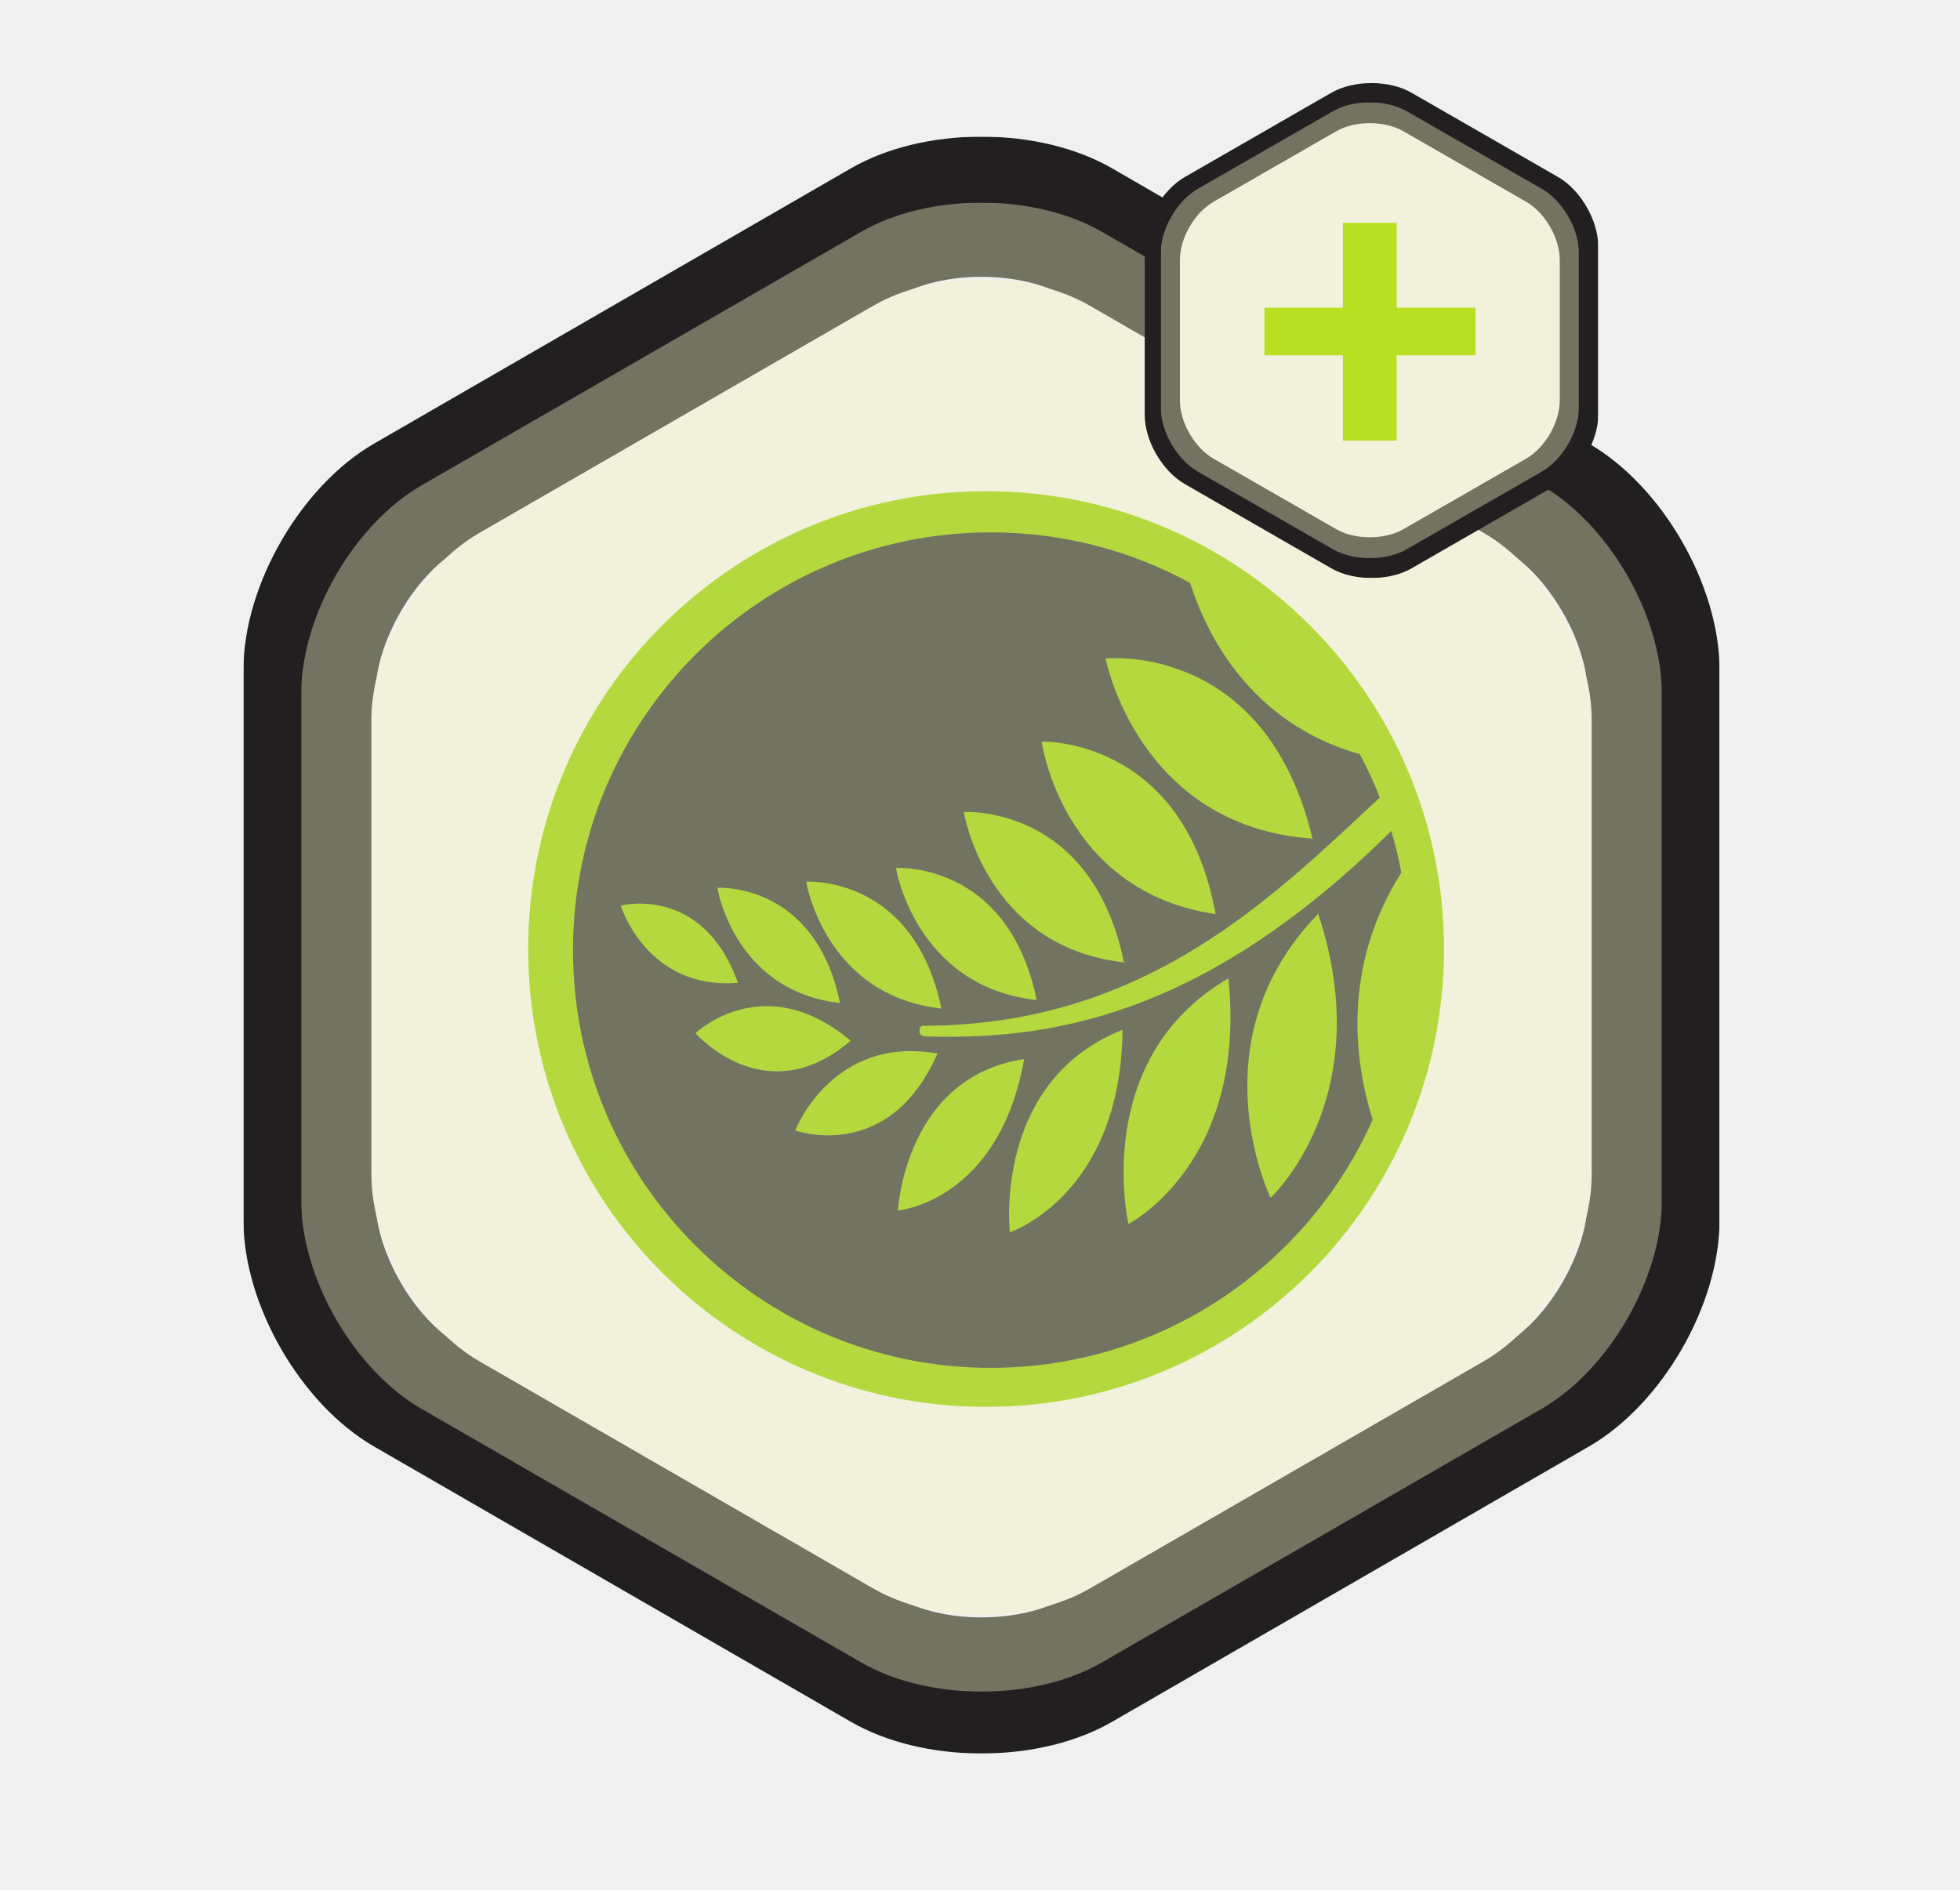
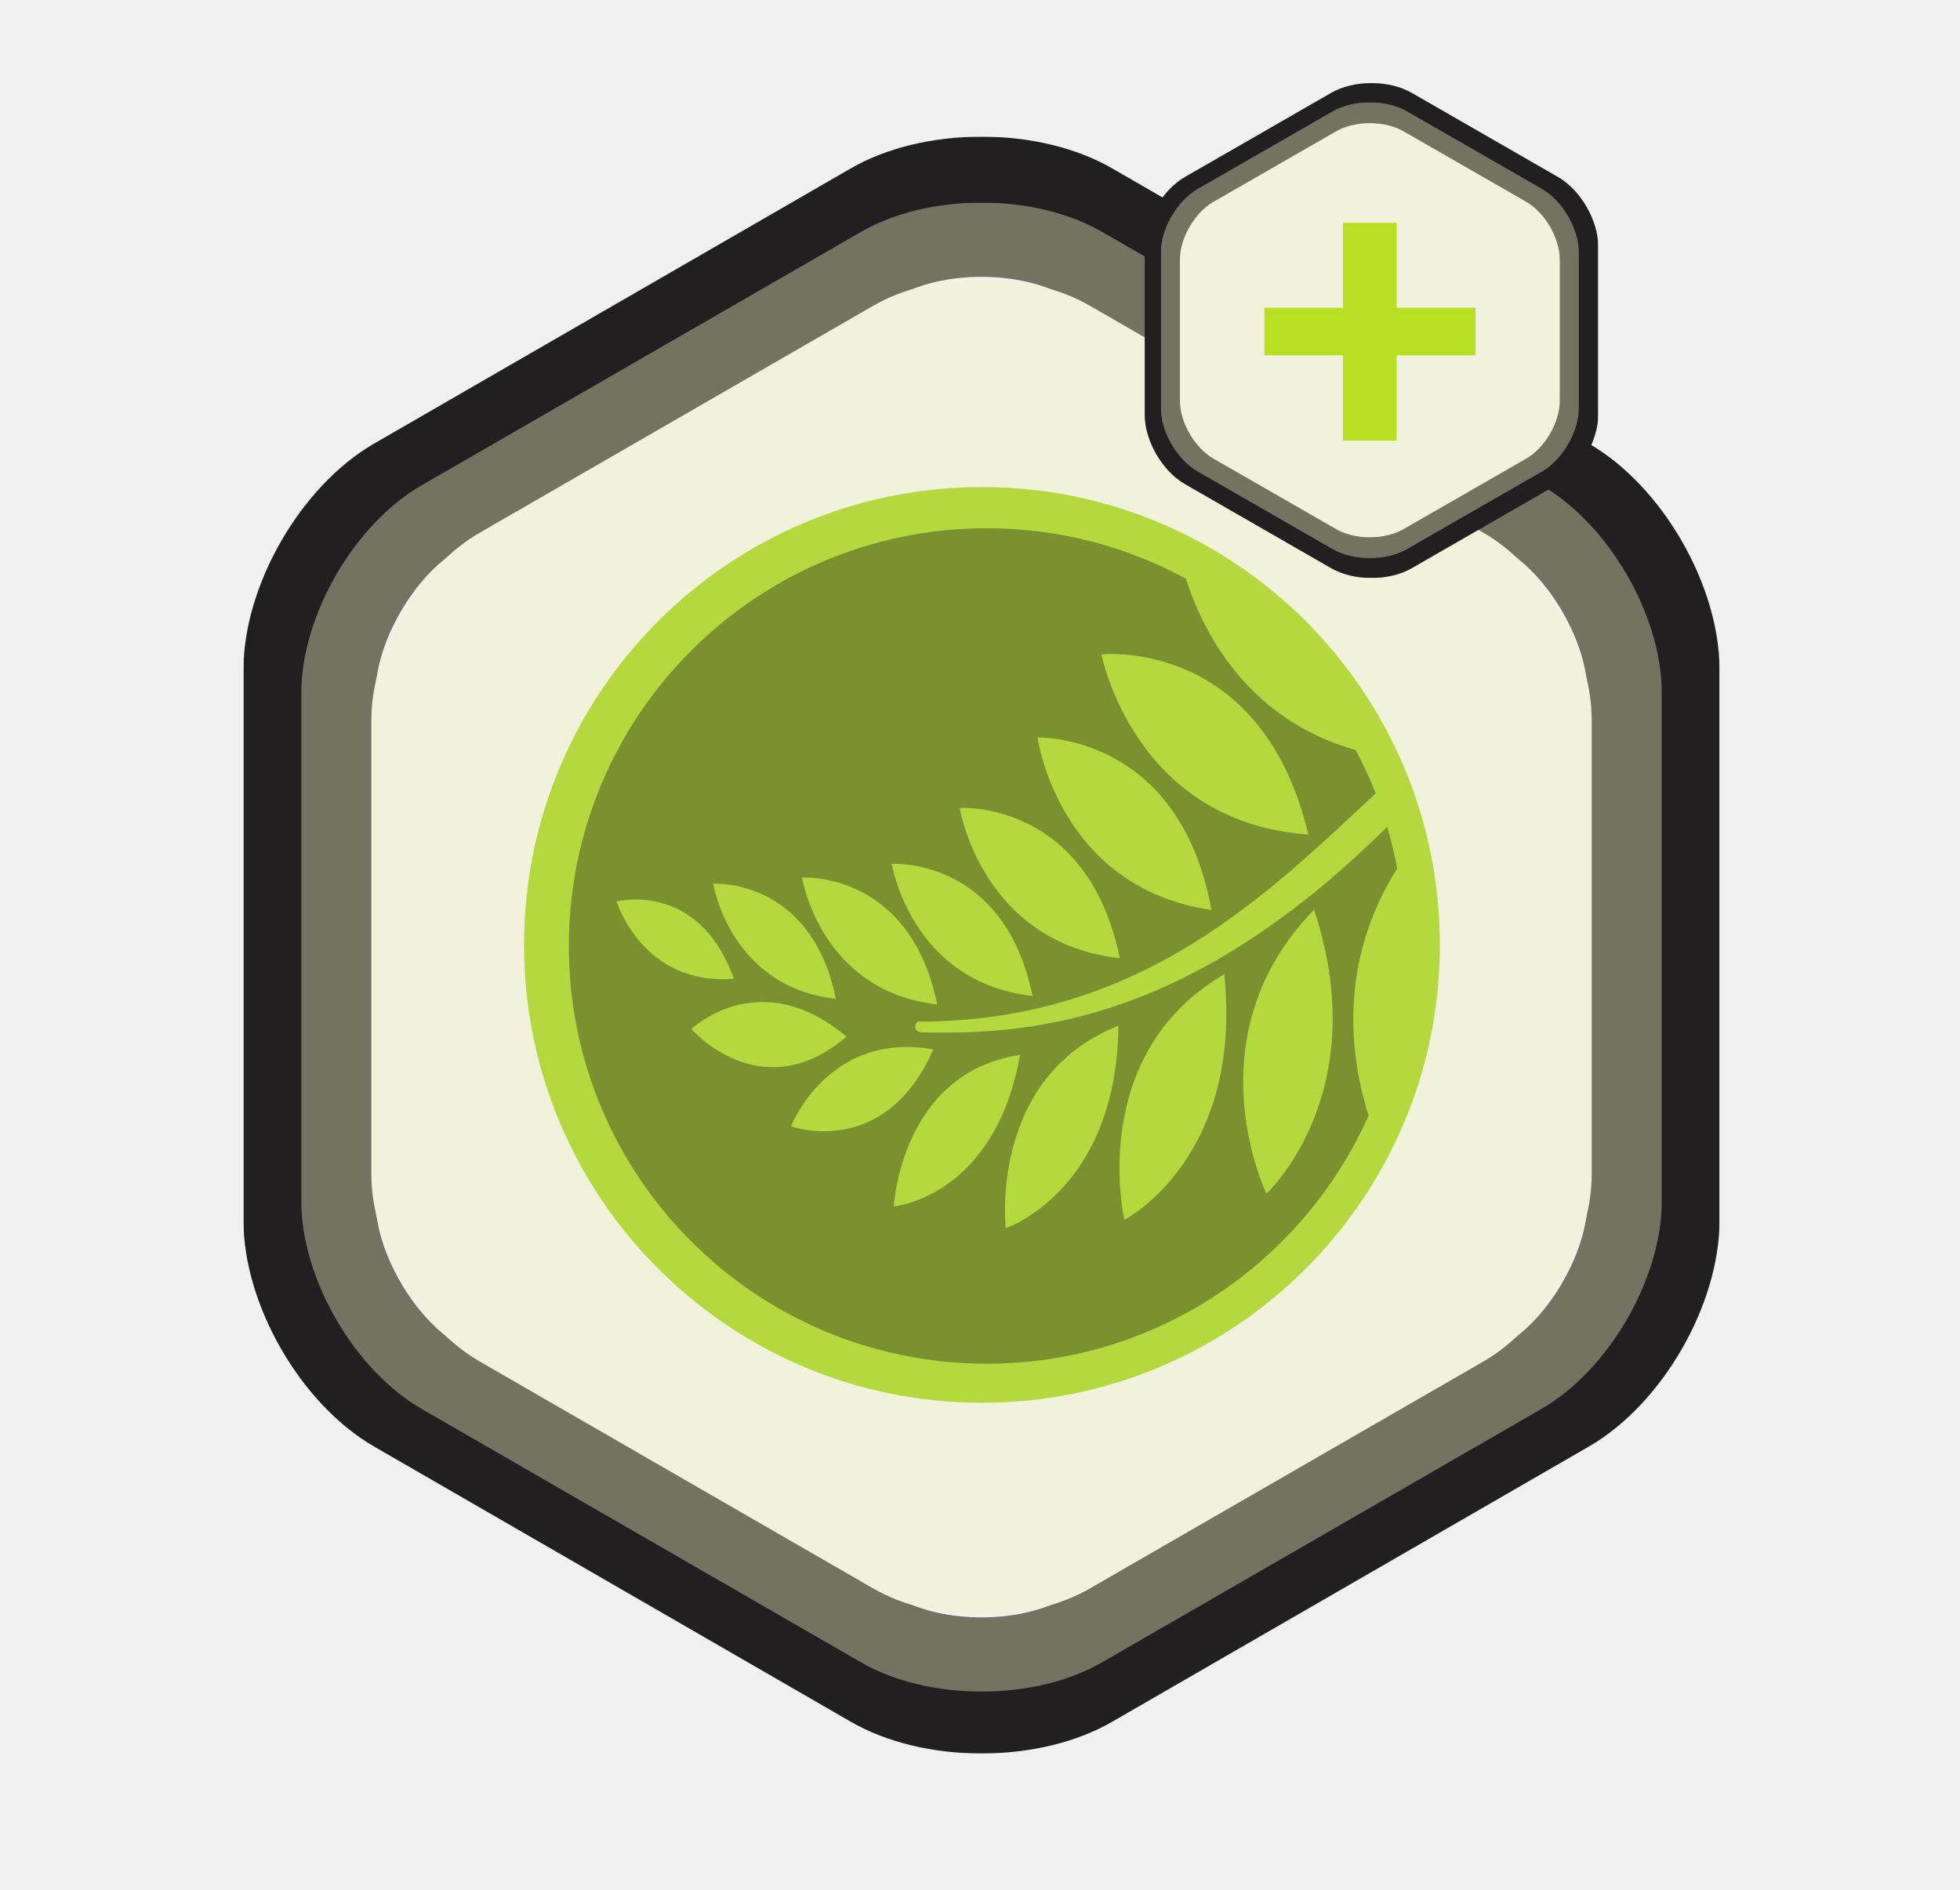
<svg xmlns="http://www.w3.org/2000/svg" xmlns:xlink="http://www.w3.org/1999/xlink" width="475px" height="458px" viewBox="0 0 475 458" version="1.1">
  <defs>
    <path id="path-1" d="M0,0.123 L357.724,0.123 L357.724,392 L0,392 L0,0.123 Z" />
    <path id="path-3" d="M0,0.113 L329.746,0.113 L329.746,361 L0,361 L0,0.113 Z" />
    <path id="path-5" d="M0,0.038 L109.915,0.038 L109.915,120 L0,120 L0,0.038 Z" />
    <path id="path-7" d="M0.064,0.658 L101.383,0.658 L101.383,111.134 L0.064,111.134 L0.064,0.658 Z" />
  </defs>
  <g id="Page-1" stroke="none" stroke-width="1" fill="none" fill-rule="evenodd">
    <g id="icon">
      <g id="outer-border" transform="translate(59, 33)">
        <mask id="mask-2" fill="white">
          <use xlink:href="#path-1" />
        </mask>
        <g id="Clip-2" />
        <path d="M338.2,262.756 C338.2,276.235 327.961,293.964 316.294,300.701 L200.769,367.403 C195.182,370.622 187.198,372.472 178.86,372.472 C170.525,372.472 162.538,370.622 156.958,367.403 L41.434,300.701 C29.763,293.964 19.528,276.235 19.528,262.756 L19.528,129.356 C19.528,115.881 29.763,98.157 41.434,91.421 L156.958,24.722 C162.538,21.492 170.525,19.649 178.86,19.649 C187.198,19.649 195.182,21.492 200.769,24.722 L316.294,91.421 C327.961,98.157 338.2,115.881 338.2,129.356 L338.2,262.756 Z M326.055,74.511 L210.532,7.811 C201.944,2.852 190.7,0.123 178.86,0.123 C167.024,0.123 155.783,2.852 147.196,7.811 L31.668,74.511 C13.91,84.762 0,108.848 0,129.356 L0,262.756 C0,283.269 13.91,307.358 31.668,317.609 L147.196,384.313 C155.783,389.272 167.024,392 178.86,392 C190.7,392 201.944,389.272 210.532,384.313 L326.055,317.609 C343.818,307.358 357.723,283.269 357.723,262.756 L357.723,129.356 C357.723,108.852 343.818,84.762 326.055,74.511 L326.055,74.511 Z" id="Fill-1" fill="#221F20" mask="url(#mask-2)" />
      </g>
      <g id="inner-border" transform="translate(73, 49)">
        <mask id="mask-4" fill="white">
          <use xlink:href="#path-3" />
        </mask>
        <g id="Clip-2" />
        <path d="M311.749,241.977 C311.749,254.39 302.311,270.717 291.556,276.921 L185.067,338.348 C179.917,341.313 172.557,343.016 164.871,343.016 C157.188,343.016 149.826,341.313 144.682,338.348 L38.194,276.921 C27.435,270.717 18.001,254.39 18.001,241.977 L18.001,119.126 C18.001,106.717 27.435,90.394 38.194,84.191 L144.682,22.767 C149.826,19.792 157.188,18.095 164.871,18.095 C172.557,18.095 179.917,19.792 185.067,22.767 L291.556,84.191 C302.311,90.394 311.749,106.717 311.749,119.126 L311.749,241.977 Z M300.554,68.618 L194.066,7.193 C186.15,2.626 175.785,0.113 164.871,0.113 C153.961,0.113 143.599,2.626 135.684,7.193 L29.191,68.618 C12.822,78.059 0,100.24 0,119.126 L0,241.977 C0,260.868 12.822,283.052 29.191,292.492 L135.684,353.921 C143.599,358.488 153.961,361 164.871,361 C175.785,361 186.15,358.488 194.066,353.921 L300.554,292.492 C316.927,283.052 329.745,260.868 329.745,241.977 L329.745,119.126 C329.745,100.244 316.927,78.059 300.554,68.618 L300.554,68.618 Z" id="Fill-1" fill="#737362" mask="url(#mask-4)" />
        <path d="M286.564,80.16 L191.056,25.069 C183.956,20.973 174.66,18.719 164.871,18.719 C155.086,18.719 145.793,20.973 138.693,25.069 L43.181,80.16 C28.5,88.627 17,108.521 17,125.46 L17,235.644 C17,252.587 28.5,272.483 43.181,280.95 L138.693,336.045 C145.793,340.141 155.086,342.394 164.871,342.394 C174.66,342.394 183.956,340.141 191.056,336.045 L286.564,280.95 C301.249,272.483 312.745,252.587 312.745,235.644 L312.745,125.46 C312.745,108.525 301.249,88.627 286.564,80.16 Z" id="Fill-1-Copy-2" fill="#F2F2DC" mask="url(#mask-4)" />
      </g>
-       <g id="Logo-Mark" transform="translate(128, 119)">
+       <g id="Logo-Mark" transform="translate(127, 118)">
        <path d="M221.951,111.024 C221.951,49.734 172.266,0.049 110.976,0.049 C49.685,0.049 0,49.734 0,111.024 C0,172.315 49.685,222 110.976,222 C172.266,222 221.951,172.315 221.951,111.024" id="Logo-Exterior" fill="#B4D93E" />
-         <path d="M179.918,171.316 C179.918,171.316 161.419,133.289 191.464,102.495 C191.449,102.449 191.436,102.404 191.42,102.358 L191.559,102.396 C191.526,102.429 191.496,102.462 191.464,102.495 C206.242,147.058 179.918,171.316 179.918,171.316 M145.487,177.645 C145.487,177.645 136.171,137.743 169.696,118.124 C169.692,118.078 169.689,118.032 169.683,117.986 L169.802,118.06 C169.766,118.081 169.732,118.103 169.696,118.124 C174.319,162.935 145.487,177.645 145.487,177.645 M116.74,179.666 C116.74,179.666 112.509,143.154 144.037,130.603 C144.038,130.562 144.039,130.523 144.04,130.482 L144.135,130.563 C144.102,130.576 144.07,130.59 144.037,130.603 C143.638,170.78 116.74,179.666 116.74,179.666 M89.618,174.405 C89.618,174.405 91.224,142.076 120.196,137.685 C120.203,137.649 120.21,137.616 120.216,137.581 L120.289,137.67 C120.258,137.674 120.228,137.68 120.196,137.685 C114.079,172.228 89.618,174.405 89.618,174.405 M64.716,154.996 C64.716,154.996 73.619,131.84 99.188,136.35 C99.2,136.322 99.213,136.296 99.225,136.267 L99.263,136.363 C99.238,136.358 99.213,136.354 99.188,136.35 C87.397,163.23 64.716,154.996 64.716,154.996 M40.552,131.423 C40.552,131.423 57.029,115.521 78.157,133.252 C78.178,133.234 77.997,133.218 77.997,133.199 L77.997,133.304 C77.997,133.286 78.178,133.27 78.157,133.252 C57.466,150.934 40.552,131.423 40.552,131.423 M22.43,100.5 C22.43,100.5 42.287,95.281 50.845,119.213 C50.867,119.211 50.888,119.21 50.91,119.208 L50.872,119.284 C50.863,119.26 50.853,119.237 50.845,119.213 C28.729,121.015 22.43,100.5 22.43,100.5 M75.574,124.1 C75.601,124.102 75.626,124.106 75.652,124.109 L75.594,124.19 C75.588,124.16 75.581,124.13 75.574,124.1 C49.844,121.204 45.843,96.187 45.843,96.187 C45.843,96.187 69.515,94.642 75.574,124.1 M100.136,125.449 C100.165,125.452 100.193,125.457 100.222,125.46 L100.158,125.552 C100.151,125.517 100.143,125.484 100.136,125.449 C71.788,122.26 67.377,94.695 67.377,94.695 C67.377,94.695 93.461,92.995 100.136,125.449 M123.236,123.395 C123.266,123.398 123.294,123.403 123.324,123.406 L123.259,123.501 C123.251,123.465 123.243,123.431 123.236,123.395 C93.721,120.076 89.134,91.381 89.134,91.381 C89.134,91.381 116.284,89.608 123.236,123.395 M144.389,114.255 C144.424,114.259 144.457,114.263 144.491,114.267 L144.415,114.372 C144.407,114.332 144.397,114.294 144.389,114.255 C110.8,110.473 105.578,77.817 105.578,77.817 C105.578,77.817 136.48,75.799 144.389,114.255 M166.597,102.547 C166.634,102.553 166.671,102.559 166.708,102.565 L166.622,102.681 C166.614,102.635 166.604,102.592 166.597,102.547 C129.424,97.165 124.44,60.748 124.44,60.748 C124.44,60.748 158.779,59.601 166.597,102.547 M190.078,84.257 C190.121,84.261 190.164,84.265 190.207,84.268 L190.115,84.408 C190.103,84.357 190.09,84.309 190.078,84.257 C147.751,81.339 139.938,40.609 139.938,40.609 C139.938,40.609 178.669,36.395 190.078,84.257 M211.613,92.485 C210.97,89.062 210.155,85.699 209.176,82.407 C162.494,128.636 124.794,132.97 96.395,132.214 C96.131,132.207 95.174,132.051 94.92,131.477 C94.92,131.477 94.506,129.617 95.718,129.617 C150.054,129.617 181.077,97.752 206.399,74.316 C204.981,70.702 203.356,67.191 201.549,63.794 C174.634,56.196 164.178,34.142 160.42,22.28 C146.063,14.471 129.606,10.034 112.112,10.034 C56.193,10.034 10.862,55.365 10.862,111.284 C10.862,167.203 56.193,212.534 112.112,212.534 C153.399,212.534 188.91,187.819 204.669,152.378 C200.376,138.845 196.955,115.694 211.613,92.485" id="Logo-Interior" fill="#737362" />
+         <path d="M179.918,171.316 C179.918,171.316 161.419,133.289 191.464,102.495 C191.449,102.449 191.436,102.404 191.42,102.358 L191.559,102.396 C191.526,102.429 191.496,102.462 191.464,102.495 C206.242,147.058 179.918,171.316 179.918,171.316 M145.487,177.645 C145.487,177.645 136.171,137.743 169.696,118.124 C169.692,118.078 169.689,118.032 169.683,117.986 L169.802,118.06 C169.766,118.081 169.732,118.103 169.696,118.124 C174.319,162.935 145.487,177.645 145.487,177.645 M116.74,179.666 C116.74,179.666 112.509,143.154 144.037,130.603 C144.038,130.562 144.039,130.523 144.04,130.482 L144.135,130.563 C144.102,130.576 144.07,130.59 144.037,130.603 C143.638,170.78 116.74,179.666 116.74,179.666 M89.618,174.405 C89.618,174.405 91.224,142.076 120.196,137.685 C120.203,137.649 120.21,137.616 120.216,137.581 L120.289,137.67 C120.258,137.674 120.228,137.68 120.196,137.685 C114.079,172.228 89.618,174.405 89.618,174.405 M64.716,154.996 C64.716,154.996 73.619,131.84 99.188,136.35 C99.2,136.322 99.213,136.296 99.225,136.267 L99.263,136.363 C99.238,136.358 99.213,136.354 99.188,136.35 C87.397,163.23 64.716,154.996 64.716,154.996 M40.552,131.423 C40.552,131.423 57.029,115.521 78.157,133.252 C78.178,133.234 77.997,133.218 77.997,133.199 L77.997,133.304 C77.997,133.286 78.178,133.27 78.157,133.252 C57.466,150.934 40.552,131.423 40.552,131.423 M22.43,100.5 C22.43,100.5 42.287,95.281 50.845,119.213 C50.867,119.211 50.888,119.21 50.91,119.208 L50.872,119.284 C50.863,119.26 50.853,119.237 50.845,119.213 C28.729,121.015 22.43,100.5 22.43,100.5 M75.574,124.1 C75.601,124.102 75.626,124.106 75.652,124.109 L75.594,124.19 C75.588,124.16 75.581,124.13 75.574,124.1 C49.844,121.204 45.843,96.187 45.843,96.187 C45.843,96.187 69.515,94.642 75.574,124.1 M100.136,125.449 C100.165,125.452 100.193,125.457 100.222,125.46 L100.158,125.552 C100.151,125.517 100.143,125.484 100.136,125.449 C71.788,122.26 67.377,94.695 67.377,94.695 C67.377,94.695 93.461,92.995 100.136,125.449 M123.236,123.395 C123.266,123.398 123.294,123.403 123.324,123.406 L123.259,123.501 C123.251,123.465 123.243,123.431 123.236,123.395 C93.721,120.076 89.134,91.381 89.134,91.381 C89.134,91.381 116.284,89.608 123.236,123.395 M144.389,114.255 C144.424,114.259 144.457,114.263 144.491,114.267 L144.415,114.372 C144.407,114.332 144.397,114.294 144.389,114.255 C110.8,110.473 105.578,77.817 105.578,77.817 C105.578,77.817 136.48,75.799 144.389,114.255 M166.597,102.547 C166.634,102.553 166.671,102.559 166.708,102.565 L166.622,102.681 C166.614,102.635 166.604,102.592 166.597,102.547 C129.424,97.165 124.44,60.748 124.44,60.748 C124.44,60.748 158.779,59.601 166.597,102.547 M190.078,84.257 C190.121,84.261 190.164,84.265 190.207,84.268 L190.115,84.408 C190.103,84.357 190.09,84.309 190.078,84.257 C147.751,81.339 139.938,40.609 139.938,40.609 C139.938,40.609 178.669,36.395 190.078,84.257 M211.613,92.485 C210.97,89.062 210.155,85.699 209.176,82.407 C162.494,128.636 124.794,132.97 96.395,132.214 C96.131,132.207 95.174,132.051 94.92,131.477 C94.92,131.477 94.506,129.617 95.718,129.617 C150.054,129.617 181.077,97.752 206.399,74.316 C204.981,70.702 203.356,67.191 201.549,63.794 C174.634,56.196 164.178,34.142 160.42,22.28 C146.063,14.471 129.606,10.034 112.112,10.034 C56.193,10.034 10.862,55.365 10.862,111.284 C10.862,167.203 56.193,212.534 112.112,212.534 C153.399,212.534 188.91,187.819 204.669,152.378 C200.376,138.845 196.955,115.694 211.613,92.485" id="Logo-Interior" fill-opacity="0.4" fill="#26261B" />
      </g>
      <g id="outer-border" transform="translate(277.4098, 20.09675)">
        <mask id="mask-6" fill="white">
          <use xlink:href="#path-5" />
        </mask>
        <g id="Clip-2" />
        <path d="M103.916,80.435 C103.916,84.562 100.77,89.989 97.185,92.051 L61.689,112.47 C59.972,113.456 57.519,114.022 54.957,114.022 C52.396,114.022 49.942,113.456 48.227,112.47 L12.731,92.051 C9.145,89.989 6,84.562 6,80.435 L6,39.599 C6,35.474 9.145,30.048 12.731,27.986 L48.227,7.568 C49.942,6.579 52.396,6.015 54.957,6.015 C57.519,6.015 59.972,6.579 61.689,7.568 L97.185,27.986 C100.77,30.048 103.916,35.474 103.916,39.599 L103.916,80.435 Z M100.185,22.809 L64.689,2.391 C62.05,0.873 58.595,0.038 54.957,0.038 C51.32,0.038 47.866,0.873 45.228,2.391 L9.73,22.809 C4.274,25.948 6.1452514e-05,33.321 6.1452514e-05,39.599 L6.1452514e-05,80.435 C6.1452514e-05,86.715 4.274,94.089 9.73,97.227 L45.228,117.647 C47.866,119.165 51.32,120 54.957,120 C58.595,120 62.05,119.165 64.689,117.647 L100.185,97.227 C105.642,94.089 109.915,86.715 109.915,80.435 L109.915,39.599 C109.915,33.322 105.642,25.948 100.185,22.809 L100.185,22.809 Z" id="Fill-1" fill="#221F20" mask="url(#mask-6)" />
      </g>
      <g id="inner-border" transform="translate(281.2511, 24.14239)">
        <mask id="mask-8" fill="white">
          <use xlink:href="#path-7" />
        </mask>
        <g id="Clip-2" />
        <path d="M95.853,74.698 C95.853,78.498 92.953,83.496 89.649,85.396 L56.928,104.2 C55.346,105.107 53.085,105.629 50.723,105.629 C48.362,105.629 46.1,105.107 44.52,104.2 L11.8,85.396 C8.494,83.496 5.595,78.498 5.595,74.698 L5.595,37.091 C5.595,33.292 8.494,28.296 11.8,26.397 L44.52,7.593 C46.1,6.683 48.362,6.163 50.723,6.163 C53.085,6.163 55.346,6.683 56.928,7.593 L89.649,26.397 C92.953,28.296 95.853,33.292 95.853,37.091 L95.853,74.698 Z M92.413,21.629 L59.694,2.826 C57.261,1.428 54.077,0.658 50.723,0.658 C47.371,0.658 44.187,1.428 41.755,2.826 L9.034,21.629 C4.004,24.519 0.064,31.31 0.064,37.091 L0.064,74.698 C0.064,80.481 4.004,87.272 9.034,90.162 L41.755,108.967 C44.187,110.365 47.371,111.134 50.723,111.134 C54.077,111.134 57.261,110.365 59.694,108.967 L92.413,90.162 C97.444,87.272 101.383,80.481 101.383,74.698 L101.383,37.091 C101.383,31.311 97.444,24.519 92.413,21.629 L92.413,21.629 Z" id="Fill-1" fill="#737362" mask="url(#mask-8)" />
        <path d="M88.602,24.762 L58.873,7.678 C56.663,6.408 53.77,5.709 50.723,5.709 C47.677,5.709 44.785,6.408 42.575,7.678 L12.845,24.762 C8.276,27.388 4.696,33.557 4.696,38.81 L4.696,72.979 C4.696,78.234 8.276,84.404 12.845,87.029 L42.575,104.115 C44.785,105.385 47.677,106.084 50.723,106.084 C53.77,106.084 56.663,105.385 58.873,104.115 L88.602,87.029 C93.173,84.404 96.751,78.234 96.751,72.979 L96.751,38.81 C96.751,33.558 93.173,27.388 88.602,24.762 Z" id="Fill-1-Copy" fill="#F2F2DC" mask="url(#mask-8)" />
      </g>
      <path d="M338.475,54 L338.475,74.582 L357.594,74.582 L357.594,86.12 L338.475,86.12 L338.475,106.806 L325.453,106.806 L325.453,86.12 L306.437,86.12 L306.437,74.582 L325.453,74.582 L325.453,54 L338.475,54 Z" id="+" fill="#B7E022" />
    </g>
  </g>
</svg>
